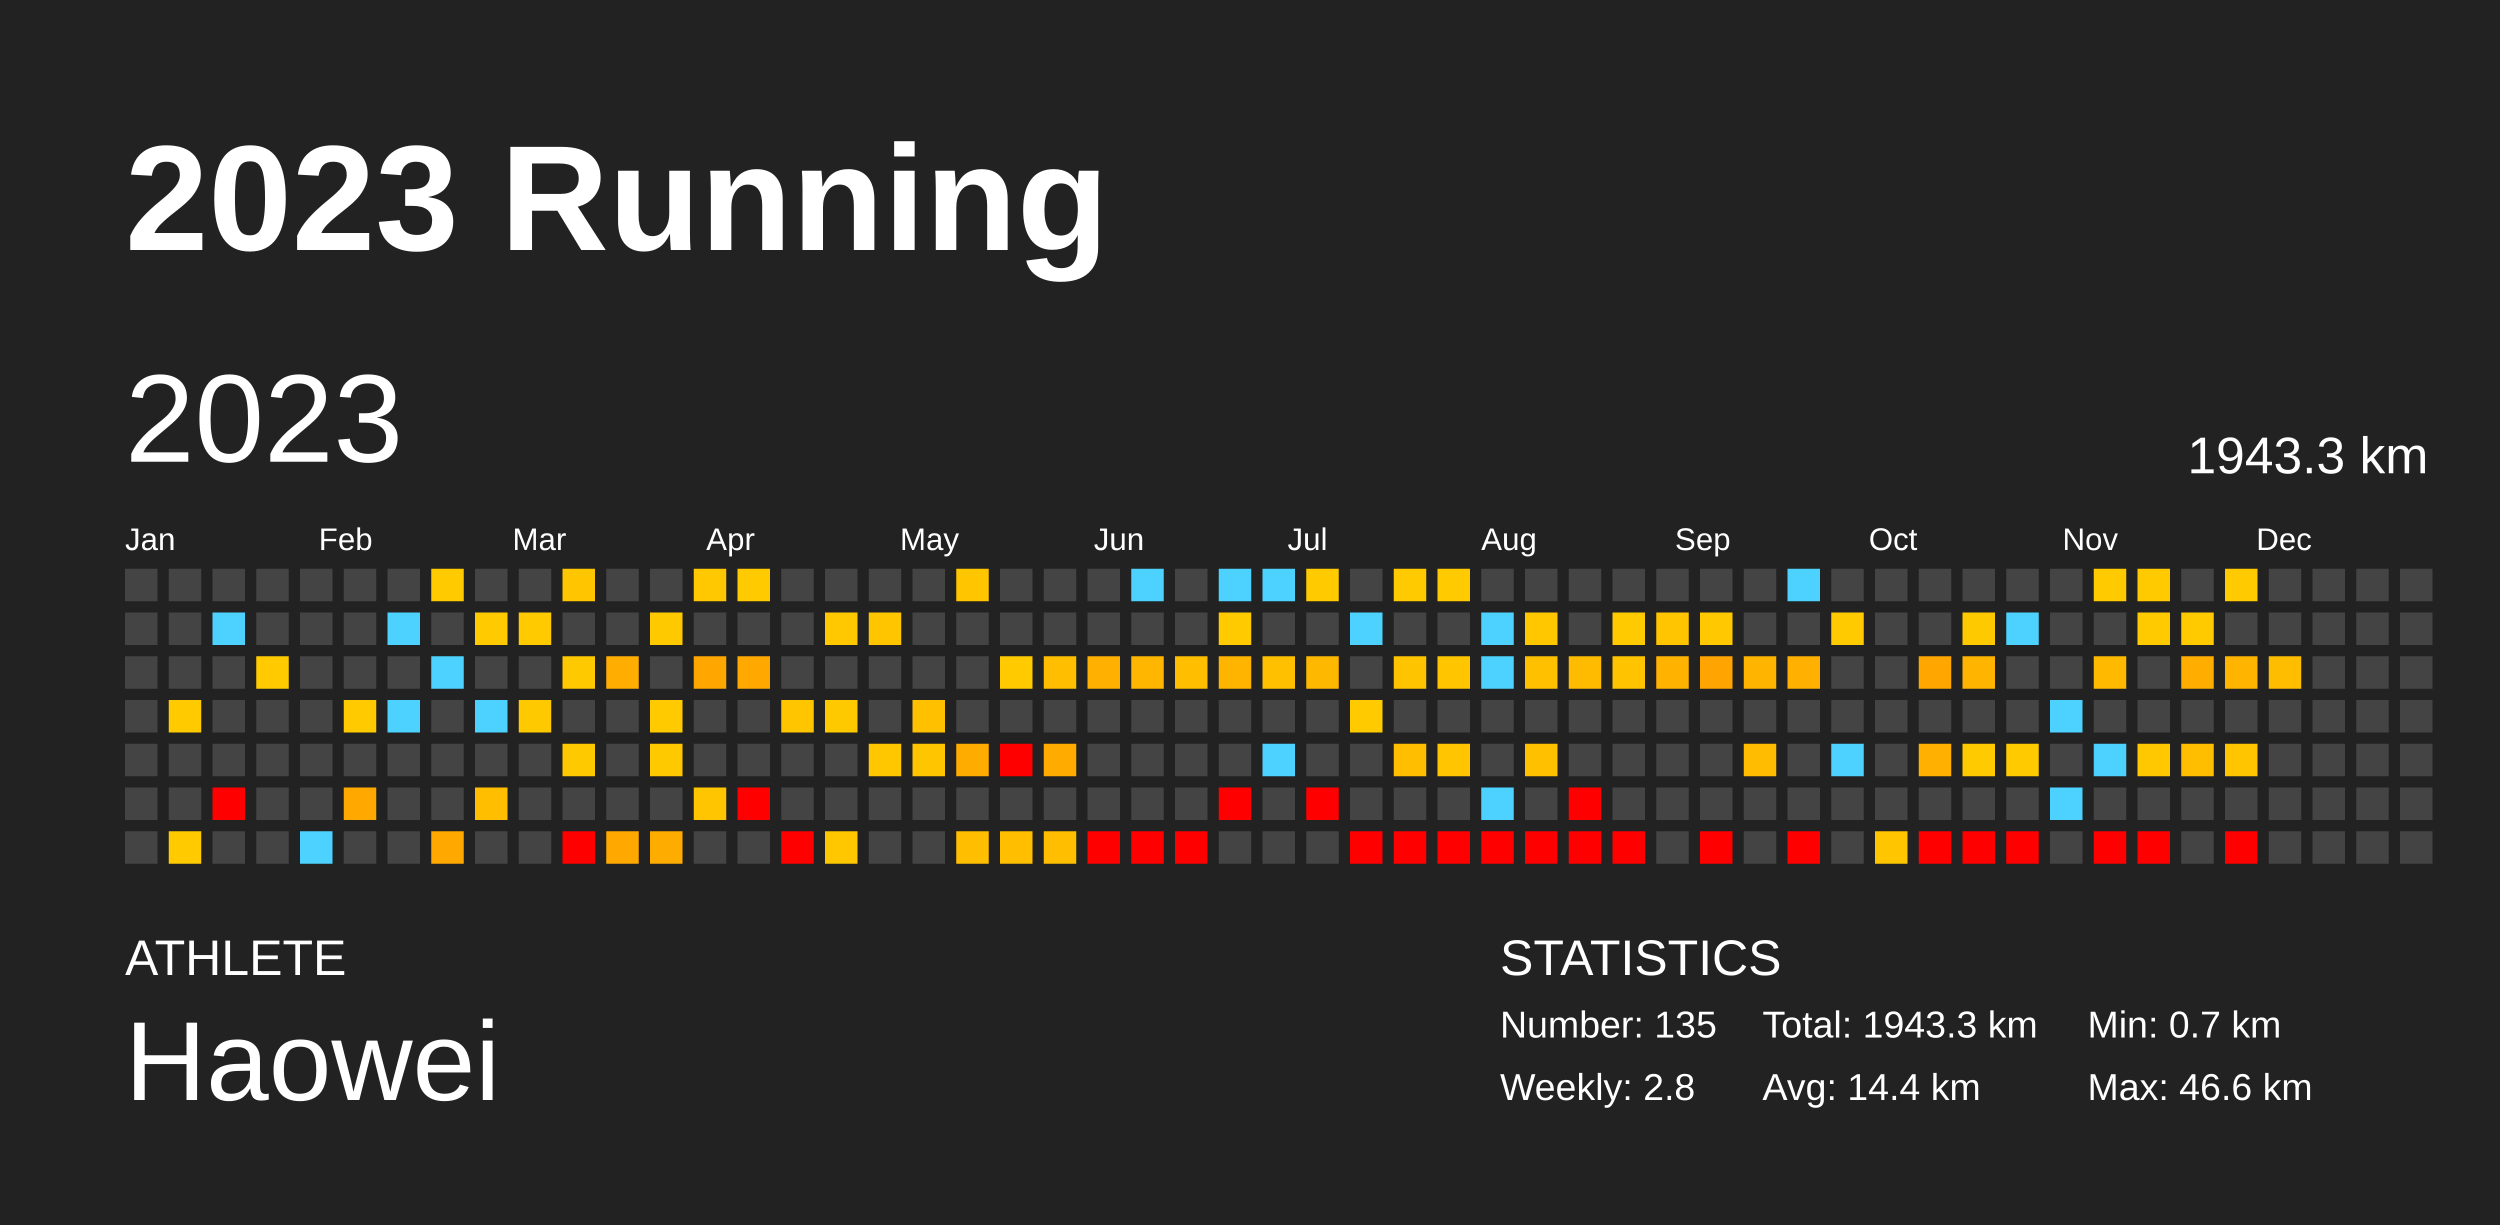
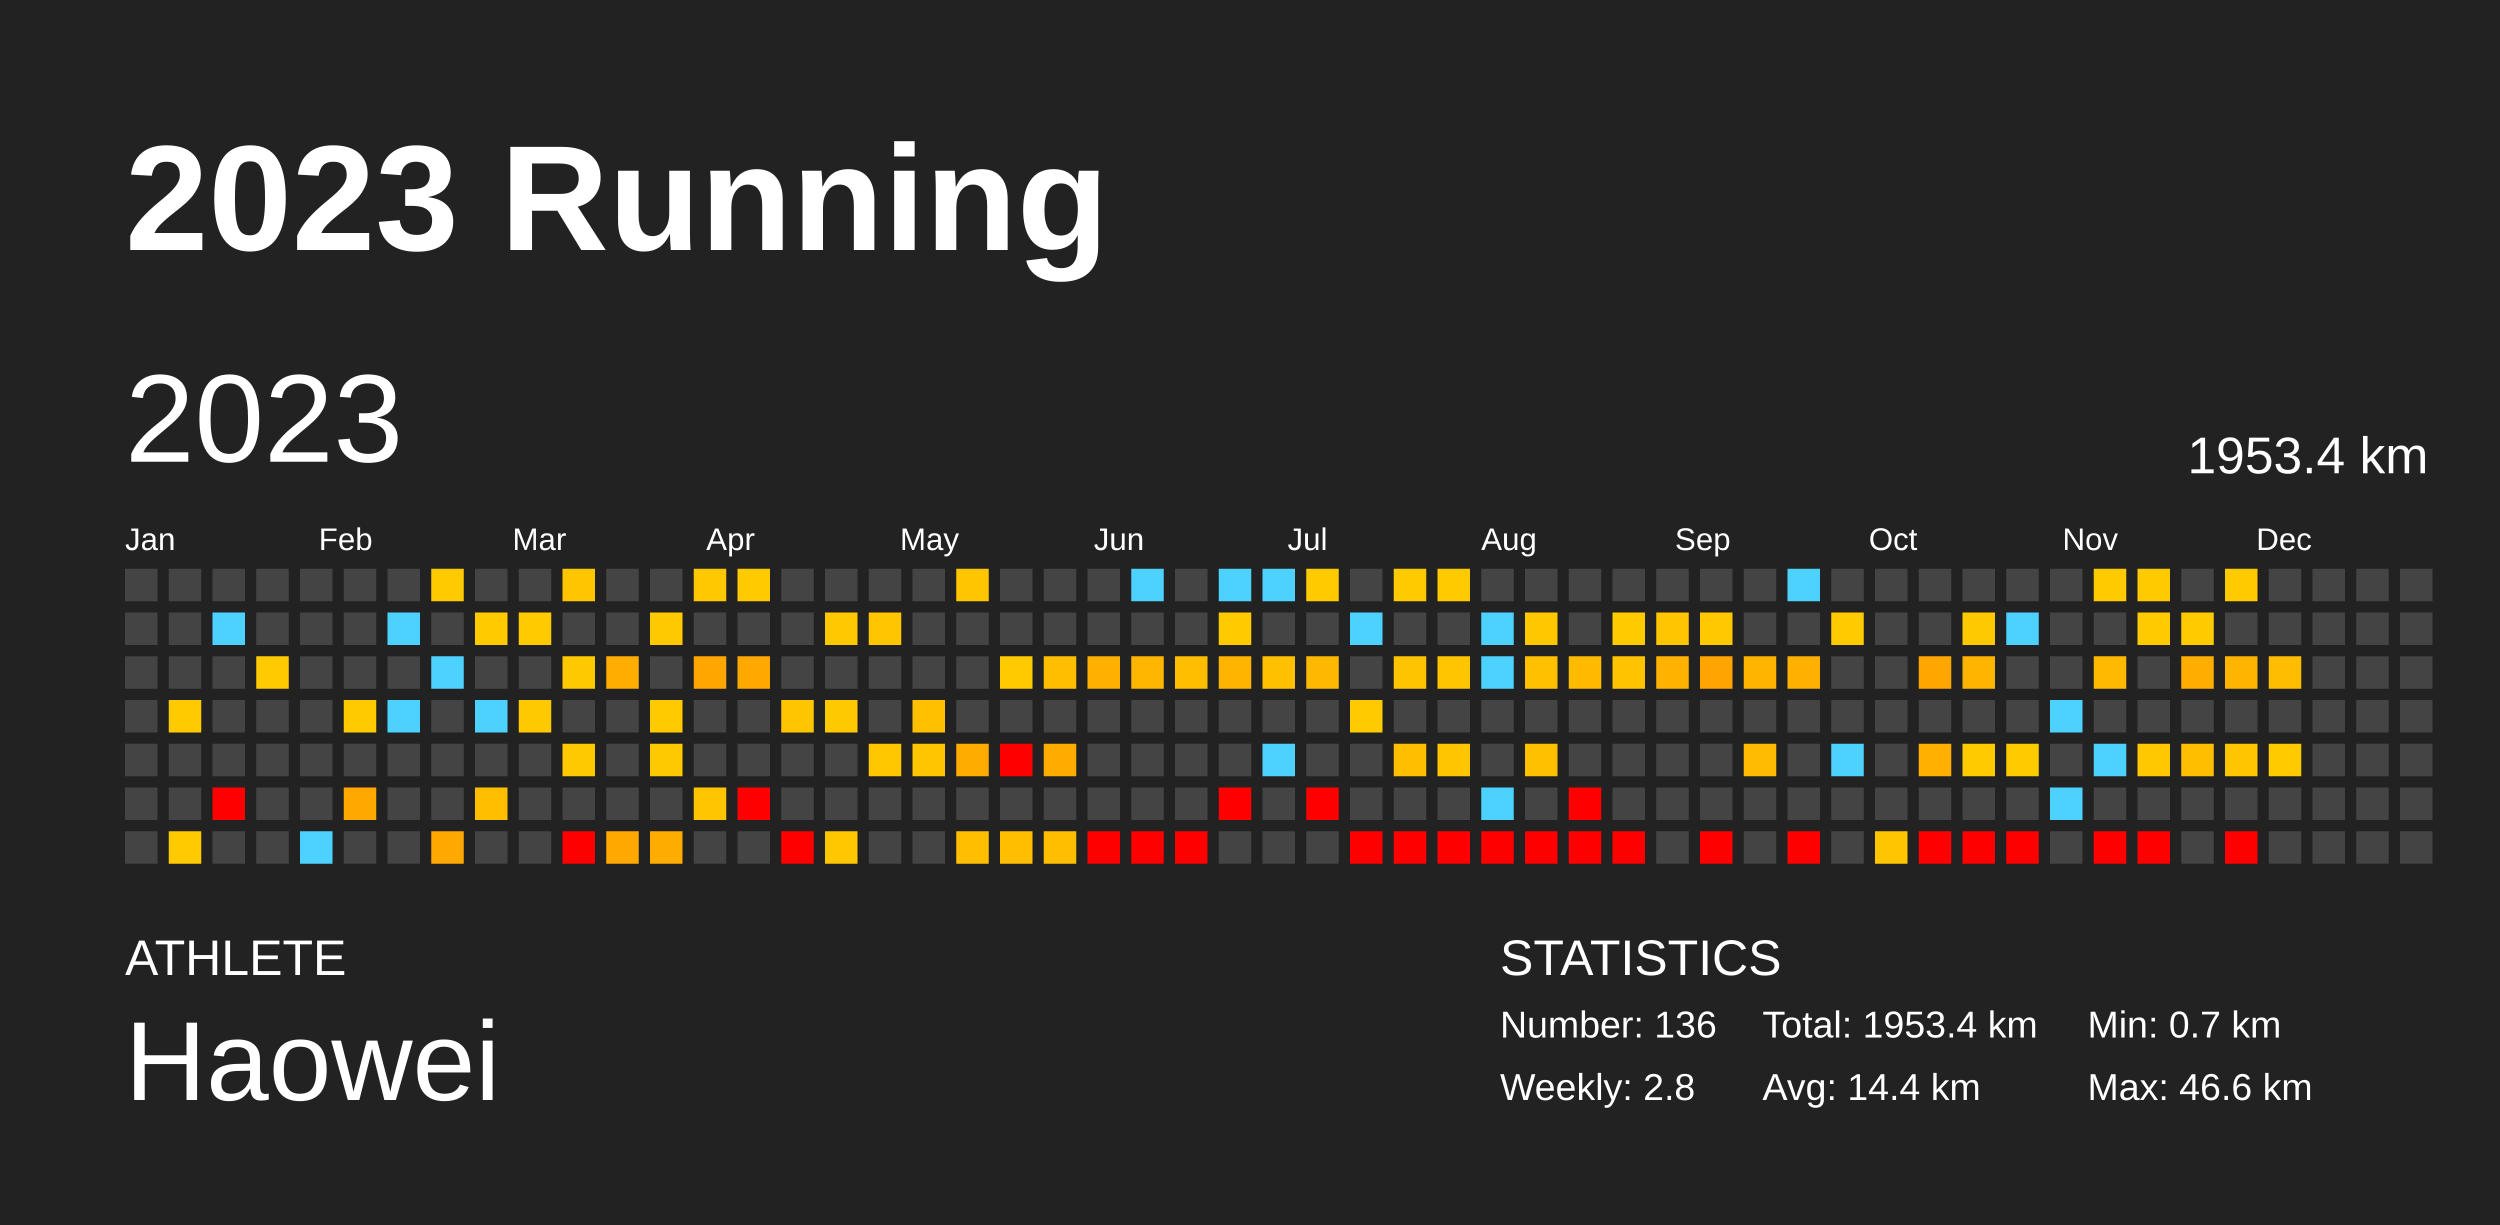
<svg xmlns="http://www.w3.org/2000/svg" baseProfile="full" height="98mm" version="1.1" viewBox="0,0,200,98" width="200mm">
  <defs />
  <rect fill="#222222" height="98" width="200" x="0" y="0" />
  <text fill="#FFFFFF" style="font-size:12px; font-family:Arial; font-weight:bold;" x="10" y="20">2023 Running</text>
  <text fill="#FFFFFF" style="font-size:4px; font-family:Arial" x="10" y="78">ATHLETE</text>
  <text fill="#FFFFFF" style="font-size:9px; font-family:Arial" x="10" y="88">Haowei</text>
  <text fill="#FFFFFF" style="font-size:4px; font-family:Arial" x="120" y="78">STATISTICS</text>
-   <text fill="#FFFFFF" style="font-size:3px; font-family:Arial" x="120" y="83">Number: 135</text>
+   <text fill="#FFFFFF" style="font-size:3px; font-family:Arial" x="120" y="83">Number: 136</text>
  <text fill="#FFFFFF" style="font-size:3px; font-family:Arial" x="120" y="88">Weekly: 2.8</text>
-   <text fill="#FFFFFF" style="font-size:3px; font-family:Arial" x="141" y="83">Total: 1943.3 km</text>
+   <text fill="#FFFFFF" style="font-size:3px; font-family:Arial" x="141" y="83">Total: 1953.4 km</text>
  <text fill="#FFFFFF" style="font-size:3px; font-family:Arial" x="141" y="88">Avg: 14.4 km</text>
  <text fill="#FFFFFF" style="font-size:3px; font-family:Arial" x="167" y="83">Min: 0.7 km</text>
  <text fill="#FFFFFF" style="font-size:3px; font-family:Arial" x="167" y="88">Max: 46.6 km</text>
  <text dominant-baseline="hanging" fill="#FFFFFF" style="font-size:10.0px; font-family:Arial;" x="10" y="30">2023</text>
-   <text dominant-baseline="hanging" fill="#FFFFFF" style="font-size:4.125px; font-family:Arial;" x="175" y="35">1943.3 km</text>
+   <text dominant-baseline="hanging" fill="#FFFFFF" style="font-size:4.125px; font-family:Arial;" x="175" y="35">1953.4 km</text>
  <text fill="#FFFFFF" style="font-size:2.5px; font-family:Arial" x="10.0" y="44">Jan</text>
  <text fill="#FFFFFF" style="font-size:2.5px; font-family:Arial" x="25.5" y="44">Feb</text>
  <text fill="#FFFFFF" style="font-size:2.5px; font-family:Arial" x="41.0" y="44">Mar</text>
  <text fill="#FFFFFF" style="font-size:2.5px; font-family:Arial" x="56.5" y="44">Apr</text>
  <text fill="#FFFFFF" style="font-size:2.5px; font-family:Arial" x="72.0" y="44">May</text>
  <text fill="#FFFFFF" style="font-size:2.5px; font-family:Arial" x="87.5" y="44">Jun</text>
  <text fill="#FFFFFF" style="font-size:2.5px; font-family:Arial" x="103.0" y="44">Jul</text>
  <text fill="#FFFFFF" style="font-size:2.5px; font-family:Arial" x="118.5" y="44">Aug</text>
  <text fill="#FFFFFF" style="font-size:2.5px; font-family:Arial" x="134.0" y="44">Sep</text>
  <text fill="#FFFFFF" style="font-size:2.5px; font-family:Arial" x="149.5" y="44">Oct</text>
  <text fill="#FFFFFF" style="font-size:2.5px; font-family:Arial" x="165.0" y="44">Nov</text>
  <text fill="#FFFFFF" style="font-size:2.5px; font-family:Arial" x="180.5" y="44">Dec</text>
  <rect fill="#444444" height="2.6" width="2.6" x="10.0" y="45.5" />
  <rect fill="#444444" height="2.6" width="2.6" x="10.0" y="49.0" />
  <rect fill="#444444" height="2.6" width="2.6" x="10.0" y="52.5" />
  <rect fill="#444444" height="2.6" width="2.6" x="10.0" y="56.0" />
  <rect fill="#444444" height="2.6" width="2.6" x="10.0" y="59.5" />
  <rect fill="#444444" height="2.6" width="2.6" x="10.0" y="63.0" />
  <rect fill="#444444" height="2.6" width="2.6" x="10.0" y="66.5" />
  <rect fill="#444444" height="2.6" width="2.6" x="13.5" y="45.5" />
  <rect fill="#444444" height="2.6" width="2.6" x="13.5" y="49.0" />
  <rect fill="#444444" height="2.6" width="2.6" x="13.5" y="52.5" />
  <rect fill="#ffca00" height="2.6" width="2.6" x="13.5" y="56.0" />
  <rect fill="#444444" height="2.6" width="2.6" x="13.5" y="59.5" />
  <rect fill="#444444" height="2.6" width="2.6" x="13.5" y="63.0" />
  <rect fill="#ffca00" height="2.6" width="2.6" x="13.5" y="66.5" />
  <rect fill="#444444" height="2.6" width="2.6" x="17.0" y="45.5" />
  <rect fill="#4dd2ff" height="2.6" width="2.6" x="17.0" y="49.0" />
  <rect fill="#444444" height="2.6" width="2.6" x="17.0" y="52.5" />
  <rect fill="#444444" height="2.6" width="2.6" x="17.0" y="56.0" />
  <rect fill="#444444" height="2.6" width="2.6" x="17.0" y="59.5" />
  <rect fill="red" height="2.6" width="2.6" x="17.0" y="63.0" />
  <rect fill="#444444" height="2.6" width="2.6" x="17.0" y="66.5" />
  <rect fill="#444444" height="2.6" width="2.6" x="20.5" y="45.5" />
  <rect fill="#444444" height="2.6" width="2.6" x="20.5" y="49.0" />
  <rect fill="#ffcb00" height="2.6" width="2.6" x="20.5" y="52.5" />
  <rect fill="#444444" height="2.6" width="2.6" x="20.5" y="56.0" />
  <rect fill="#444444" height="2.6" width="2.6" x="20.5" y="59.5" />
  <rect fill="#444444" height="2.6" width="2.6" x="20.5" y="63.0" />
  <rect fill="#444444" height="2.6" width="2.6" x="20.5" y="66.5" />
  <rect fill="#444444" height="2.6" width="2.6" x="24.0" y="45.5" />
  <rect fill="#444444" height="2.6" width="2.6" x="24.0" y="49.0" />
  <rect fill="#444444" height="2.6" width="2.6" x="24.0" y="52.5" />
  <rect fill="#444444" height="2.6" width="2.6" x="24.0" y="56.0" />
  <rect fill="#444444" height="2.6" width="2.6" x="24.0" y="59.5" />
  <rect fill="#444444" height="2.6" width="2.6" x="24.0" y="63.0" />
  <rect fill="#4dd2ff" height="2.6" width="2.6" x="24.0" y="66.5" />
  <rect fill="#444444" height="2.6" width="2.6" x="27.5" y="45.5" />
  <rect fill="#444444" height="2.6" width="2.6" x="27.5" y="49.0" />
  <rect fill="#444444" height="2.6" width="2.6" x="27.5" y="52.5" />
  <rect fill="#ffcb00" height="2.6" width="2.6" x="27.5" y="56.0" />
  <rect fill="#444444" height="2.6" width="2.6" x="27.5" y="59.5" />
  <rect fill="#ffa800" height="2.6" width="2.6" x="27.5" y="63.0" />
  <rect fill="#444444" height="2.6" width="2.6" x="27.5" y="66.5" />
  <rect fill="#444444" height="2.6" width="2.6" x="31.0" y="45.5" />
  <rect fill="#4dd2ff" height="2.6" width="2.6" x="31.0" y="49.0" />
  <rect fill="#444444" height="2.6" width="2.6" x="31.0" y="52.5" />
  <rect fill="#4dd2ff" height="2.6" width="2.6" x="31.0" y="56.0" />
  <rect fill="#444444" height="2.6" width="2.6" x="31.0" y="59.5" />
  <rect fill="#444444" height="2.6" width="2.6" x="31.0" y="63.0" />
  <rect fill="#444444" height="2.6" width="2.6" x="31.0" y="66.5" />
  <rect fill="#ffcb00" height="2.6" width="2.6" x="34.5" y="45.5" />
  <rect fill="#444444" height="2.6" width="2.6" x="34.5" y="49.0" />
  <rect fill="#4dd2ff" height="2.6" width="2.6" x="34.5" y="52.5" />
  <rect fill="#444444" height="2.6" width="2.6" x="34.5" y="56.0" />
  <rect fill="#444444" height="2.6" width="2.6" x="34.5" y="59.5" />
  <rect fill="#444444" height="2.6" width="2.6" x="34.5" y="63.0" />
  <rect fill="#ffa800" height="2.6" width="2.6" x="34.5" y="66.5" />
  <rect fill="#444444" height="2.6" width="2.6" x="38.0" y="45.5" />
  <rect fill="#ffcb00" height="2.6" width="2.6" x="38.0" y="49.0" />
  <rect fill="#444444" height="2.6" width="2.6" x="38.0" y="52.5" />
  <rect fill="#4dd2ff" height="2.6" width="2.6" x="38.0" y="56.0" />
  <rect fill="#444444" height="2.6" width="2.6" x="38.0" y="59.5" />
  <rect fill="#ffbf00" height="2.6" width="2.6" x="38.0" y="63.0" />
  <rect fill="#444444" height="2.6" width="2.6" x="38.0" y="66.5" />
  <rect fill="#444444" height="2.6" width="2.6" x="41.5" y="45.5" />
  <rect fill="#ffcb00" height="2.6" width="2.6" x="41.5" y="49.0" />
  <rect fill="#444444" height="2.6" width="2.6" x="41.5" y="52.5" />
  <rect fill="#ffc900" height="2.6" width="2.6" x="41.5" y="56.0" />
  <rect fill="#444444" height="2.6" width="2.6" x="41.5" y="59.5" />
  <rect fill="#444444" height="2.6" width="2.6" x="41.5" y="63.0" />
  <rect fill="#444444" height="2.6" width="2.6" x="41.5" y="66.5" />
  <rect fill="#ffc600" height="2.6" width="2.6" x="45.0" y="45.5" />
  <rect fill="#444444" height="2.6" width="2.6" x="45.0" y="49.0" />
  <rect fill="#ffc900" height="2.6" width="2.6" x="45.0" y="52.5" />
  <rect fill="#444444" height="2.6" width="2.6" x="45.0" y="56.0" />
  <rect fill="#ffc900" height="2.6" width="2.6" x="45.0" y="59.5" />
  <rect fill="#444444" height="2.6" width="2.6" x="45.0" y="63.0" />
  <rect fill="red" height="2.6" width="2.6" x="45.0" y="66.5" />
  <rect fill="#444444" height="2.6" width="2.6" x="48.5" y="45.5" />
  <rect fill="#444444" height="2.6" width="2.6" x="48.5" y="49.0" />
  <rect fill="#ffad00" height="2.6" width="2.6" x="48.5" y="52.5" />
  <rect fill="#444444" height="2.6" width="2.6" x="48.5" y="56.0" />
  <rect fill="#444444" height="2.6" width="2.6" x="48.5" y="59.5" />
  <rect fill="#444444" height="2.6" width="2.6" x="48.5" y="63.0" />
  <rect fill="#ffa900" height="2.6" width="2.6" x="48.5" y="66.5" />
  <rect fill="#444444" height="2.6" width="2.6" x="52.0" y="45.5" />
  <rect fill="#ffc900" height="2.6" width="2.6" x="52.0" y="49.0" />
  <rect fill="#444444" height="2.6" width="2.6" x="52.0" y="52.5" />
  <rect fill="#ffca00" height="2.6" width="2.6" x="52.0" y="56.0" />
  <rect fill="#ffc900" height="2.6" width="2.6" x="52.0" y="59.5" />
  <rect fill="#444444" height="2.6" width="2.6" x="52.0" y="63.0" />
  <rect fill="#ffac00" height="2.6" width="2.6" x="52.0" y="66.5" />
  <rect fill="#ffc800" height="2.6" width="2.6" x="55.5" y="45.5" />
  <rect fill="#444444" height="2.6" width="2.6" x="55.5" y="49.0" />
  <rect fill="#ffa600" height="2.6" width="2.6" x="55.5" y="52.5" />
  <rect fill="#444444" height="2.6" width="2.6" x="55.5" y="56.0" />
  <rect fill="#444444" height="2.6" width="2.6" x="55.5" y="59.5" />
  <rect fill="#ffc500" height="2.6" width="2.6" x="55.5" y="63.0" />
  <rect fill="#444444" height="2.6" width="2.6" x="55.5" y="66.5" />
  <rect fill="#ffca00" height="2.6" width="2.6" x="59.0" y="45.5" />
  <rect fill="#444444" height="2.6" width="2.6" x="59.0" y="49.0" />
  <rect fill="#ffa900" height="2.6" width="2.6" x="59.0" y="52.5" />
  <rect fill="#444444" height="2.6" width="2.6" x="59.0" y="56.0" />
  <rect fill="#444444" height="2.6" width="2.6" x="59.0" y="59.5" />
  <rect fill="red" height="2.6" width="2.6" x="59.0" y="63.0" />
  <rect fill="#444444" height="2.6" width="2.6" x="59.0" y="66.5" />
  <rect fill="#444444" height="2.6" width="2.6" x="62.5" y="45.5" />
  <rect fill="#444444" height="2.6" width="2.6" x="62.5" y="49.0" />
  <rect fill="#444444" height="2.6" width="2.6" x="62.5" y="52.5" />
  <rect fill="#ffc600" height="2.6" width="2.6" x="62.5" y="56.0" />
  <rect fill="#444444" height="2.6" width="2.6" x="62.5" y="59.5" />
  <rect fill="#444444" height="2.6" width="2.6" x="62.5" y="63.0" />
  <rect fill="red" height="2.6" width="2.6" x="62.5" y="66.5" />
  <rect fill="#444444" height="2.6" width="2.6" x="66.0" y="45.5" />
  <rect fill="#ffc800" height="2.6" width="2.6" x="66.0" y="49.0" />
  <rect fill="#444444" height="2.6" width="2.6" x="66.0" y="52.5" />
  <rect fill="#ffc900" height="2.6" width="2.6" x="66.0" y="56.0" />
  <rect fill="#444444" height="2.6" width="2.6" x="66.0" y="59.5" />
  <rect fill="#444444" height="2.6" width="2.6" x="66.0" y="63.0" />
  <rect fill="#ffc700" height="2.6" width="2.6" x="66.0" y="66.5" />
  <rect fill="#444444" height="2.6" width="2.6" x="69.5" y="45.5" />
  <rect fill="#ffc600" height="2.6" width="2.6" x="69.5" y="49.0" />
  <rect fill="#444444" height="2.6" width="2.6" x="69.5" y="52.5" />
  <rect fill="#444444" height="2.6" width="2.6" x="69.5" y="56.0" />
  <rect fill="#ffc700" height="2.6" width="2.6" x="69.5" y="59.5" />
  <rect fill="#444444" height="2.6" width="2.6" x="69.5" y="63.0" />
  <rect fill="#444444" height="2.6" width="2.6" x="69.5" y="66.5" />
  <rect fill="#444444" height="2.6" width="2.6" x="73.0" y="45.5" />
  <rect fill="#444444" height="2.6" width="2.6" x="73.0" y="49.0" />
  <rect fill="#444444" height="2.6" width="2.6" x="73.0" y="52.5" />
  <rect fill="#ffc000" height="2.6" width="2.6" x="73.0" y="56.0" />
  <rect fill="#ffc600" height="2.6" width="2.6" x="73.0" y="59.5" />
  <rect fill="#444444" height="2.6" width="2.6" x="73.0" y="63.0" />
  <rect fill="#444444" height="2.6" width="2.6" x="73.0" y="66.5" />
  <rect fill="#ffc600" height="2.6" width="2.6" x="76.5" y="45.5" />
  <rect fill="#444444" height="2.6" width="2.6" x="76.5" y="49.0" />
  <rect fill="#444444" height="2.6" width="2.6" x="76.5" y="52.5" />
  <rect fill="#444444" height="2.6" width="2.6" x="76.5" y="56.0" />
  <rect fill="#ffac00" height="2.6" width="2.6" x="76.5" y="59.5" />
  <rect fill="#444444" height="2.6" width="2.6" x="76.5" y="63.0" />
  <rect fill="#ffbf00" height="2.6" width="2.6" x="76.5" y="66.5" />
  <rect fill="#444444" height="2.6" width="2.6" x="80.0" y="45.5" />
  <rect fill="#444444" height="2.6" width="2.6" x="80.0" y="49.0" />
  <rect fill="#ffca00" height="2.6" width="2.6" x="80.0" y="52.5" />
  <rect fill="#444444" height="2.6" width="2.6" x="80.0" y="56.0" />
  <rect fill="red" height="2.6" width="2.6" x="80.0" y="59.5" />
  <rect fill="#444444" height="2.6" width="2.6" x="80.0" y="63.0" />
  <rect fill="#ffbf00" height="2.6" width="2.6" x="80.0" y="66.5" />
  <rect fill="#444444" height="2.6" width="2.6" x="83.5" y="45.5" />
  <rect fill="#444444" height="2.6" width="2.6" x="83.5" y="49.0" />
  <rect fill="#ffbf00" height="2.6" width="2.6" x="83.5" y="52.5" />
  <rect fill="#444444" height="2.6" width="2.6" x="83.5" y="56.0" />
  <rect fill="#ffab00" height="2.6" width="2.6" x="83.5" y="59.5" />
  <rect fill="#444444" height="2.6" width="2.6" x="83.5" y="63.0" />
  <rect fill="#ffbf00" height="2.6" width="2.6" x="83.5" y="66.5" />
  <rect fill="#444444" height="2.6" width="2.6" x="87.0" y="45.5" />
  <rect fill="#444444" height="2.6" width="2.6" x="87.0" y="49.0" />
  <rect fill="#ffb000" height="2.6" width="2.6" x="87.0" y="52.5" />
  <rect fill="#444444" height="2.6" width="2.6" x="87.0" y="56.0" />
  <rect fill="#444444" height="2.6" width="2.6" x="87.0" y="59.5" />
  <rect fill="#444444" height="2.6" width="2.6" x="87.0" y="63.0" />
  <rect fill="red" height="2.6" width="2.6" x="87.0" y="66.5" />
  <rect fill="#4dd2ff" height="2.6" width="2.6" x="90.5" y="45.5" />
  <rect fill="#444444" height="2.6" width="2.6" x="90.5" y="49.0" />
  <rect fill="#ffb600" height="2.6" width="2.6" x="90.5" y="52.5" />
  <rect fill="#444444" height="2.6" width="2.6" x="90.5" y="56.0" />
  <rect fill="#444444" height="2.6" width="2.6" x="90.5" y="59.5" />
  <rect fill="#444444" height="2.6" width="2.6" x="90.5" y="63.0" />
  <rect fill="red" height="2.6" width="2.6" x="90.5" y="66.5" />
  <rect fill="#444444" height="2.6" width="2.6" x="94.0" y="45.5" />
  <rect fill="#444444" height="2.6" width="2.6" x="94.0" y="49.0" />
  <rect fill="#ffbe00" height="2.6" width="2.6" x="94.0" y="52.5" />
  <rect fill="#444444" height="2.6" width="2.6" x="94.0" y="56.0" />
  <rect fill="#444444" height="2.6" width="2.6" x="94.0" y="59.5" />
  <rect fill="#444444" height="2.6" width="2.6" x="94.0" y="63.0" />
  <rect fill="red" height="2.6" width="2.6" x="94.0" y="66.5" />
  <rect fill="#4dd2ff" height="2.6" width="2.6" x="97.5" y="45.5" />
  <rect fill="#ffcb00" height="2.6" width="2.6" x="97.5" y="49.0" />
  <rect fill="#ffb500" height="2.6" width="2.6" x="97.5" y="52.5" />
  <rect fill="#444444" height="2.6" width="2.6" x="97.5" y="56.0" />
  <rect fill="#444444" height="2.6" width="2.6" x="97.5" y="59.5" />
  <rect fill="red" height="2.6" width="2.6" x="97.5" y="63.0" />
  <rect fill="#444444" height="2.6" width="2.6" x="97.5" y="66.5" />
  <rect fill="#4dd2ff" height="2.6" width="2.6" x="101.0" y="45.5" />
  <rect fill="#444444" height="2.6" width="2.6" x="101.0" y="49.0" />
  <rect fill="#ffc000" height="2.6" width="2.6" x="101.0" y="52.5" />
  <rect fill="#444444" height="2.6" width="2.6" x="101.0" y="56.0" />
  <rect fill="#4dd2ff" height="2.6" width="2.6" x="101.0" y="59.5" />
  <rect fill="#444444" height="2.6" width="2.6" x="101.0" y="63.0" />
  <rect fill="#444444" height="2.6" width="2.6" x="101.0" y="66.5" />
  <rect fill="#ffca00" height="2.6" width="2.6" x="104.5" y="45.5" />
  <rect fill="#444444" height="2.6" width="2.6" x="104.5" y="49.0" />
  <rect fill="#ffb800" height="2.6" width="2.6" x="104.5" y="52.5" />
  <rect fill="#444444" height="2.6" width="2.6" x="104.5" y="56.0" />
  <rect fill="#444444" height="2.6" width="2.6" x="104.5" y="59.5" />
  <rect fill="red" height="2.6" width="2.6" x="104.5" y="63.0" />
  <rect fill="#444444" height="2.6" width="2.6" x="104.5" y="66.5" />
  <rect fill="#444444" height="2.6" width="2.6" x="108.0" y="45.5" />
  <rect fill="#4dd2ff" height="2.6" width="2.6" x="108.0" y="49.0" />
  <rect fill="#444444" height="2.6" width="2.6" x="108.0" y="52.5" />
  <rect fill="#ffcb00" height="2.6" width="2.6" x="108.0" y="56.0" />
  <rect fill="#444444" height="2.6" width="2.6" x="108.0" y="59.5" />
  <rect fill="#444444" height="2.6" width="2.6" x="108.0" y="63.0" />
  <rect fill="red" height="2.6" width="2.6" x="108.0" y="66.5" />
  <rect fill="#ffcb00" height="2.6" width="2.6" x="111.5" y="45.5" />
  <rect fill="#444444" height="2.6" width="2.6" x="111.5" y="49.0" />
  <rect fill="#ffc400" height="2.6" width="2.6" x="111.5" y="52.5" />
  <rect fill="#444444" height="2.6" width="2.6" x="111.5" y="56.0" />
  <rect fill="#ffbf00" height="2.6" width="2.6" x="111.5" y="59.5" />
  <rect fill="#444444" height="2.6" width="2.6" x="111.5" y="63.0" />
  <rect fill="red" height="2.6" width="2.6" x="111.5" y="66.5" />
  <rect fill="#ffca00" height="2.6" width="2.6" x="115.0" y="45.5" />
  <rect fill="#444444" height="2.6" width="2.6" x="115.0" y="49.0" />
  <rect fill="#ffc600" height="2.6" width="2.6" x="115.0" y="52.5" />
  <rect fill="#444444" height="2.6" width="2.6" x="115.0" y="56.0" />
  <rect fill="#ffc500" height="2.6" width="2.6" x="115.0" y="59.5" />
  <rect fill="#444444" height="2.6" width="2.6" x="115.0" y="63.0" />
  <rect fill="red" height="2.6" width="2.6" x="115.0" y="66.5" />
  <rect fill="#444444" height="2.6" width="2.6" x="118.5" y="45.5" />
  <rect fill="#4dd2ff" height="2.6" width="2.6" x="118.5" y="49.0" />
  <rect fill="#4dd2ff" height="2.6" width="2.6" x="118.5" y="52.5" />
  <rect fill="#444444" height="2.6" width="2.6" x="118.5" y="56.0" />
  <rect fill="#444444" height="2.6" width="2.6" x="118.5" y="59.5" />
  <rect fill="#4dd2ff" height="2.6" width="2.6" x="118.5" y="63.0" />
  <rect fill="red" height="2.6" width="2.6" x="118.5" y="66.5" />
  <rect fill="#444444" height="2.6" width="2.6" x="122.0" y="45.5" />
  <rect fill="#ffc700" height="2.6" width="2.6" x="122.0" y="49.0" />
  <rect fill="#ffc000" height="2.6" width="2.6" x="122.0" y="52.5" />
  <rect fill="#444444" height="2.6" width="2.6" x="122.0" y="56.0" />
  <rect fill="#ffc000" height="2.6" width="2.6" x="122.0" y="59.5" />
  <rect fill="#444444" height="2.6" width="2.6" x="122.0" y="63.0" />
  <rect fill="red" height="2.6" width="2.6" x="122.0" y="66.5" />
  <rect fill="#444444" height="2.6" width="2.6" x="125.5" y="45.5" />
  <rect fill="#444444" height="2.6" width="2.6" x="125.5" y="49.0" />
  <rect fill="#ffbb00" height="2.6" width="2.6" x="125.5" y="52.5" />
  <rect fill="#444444" height="2.6" width="2.6" x="125.5" y="56.0" />
  <rect fill="#444444" height="2.6" width="2.6" x="125.5" y="59.5" />
  <rect fill="red" height="2.6" width="2.6" x="125.5" y="63.0" />
  <rect fill="red" height="2.6" width="2.6" x="125.5" y="66.5" />
  <rect fill="#444444" height="2.6" width="2.6" x="129.0" y="45.5" />
  <rect fill="#ffcb00" height="2.6" width="2.6" x="129.0" y="49.0" />
  <rect fill="#ffc300" height="2.6" width="2.6" x="129.0" y="52.5" />
  <rect fill="#444444" height="2.6" width="2.6" x="129.0" y="56.0" />
  <rect fill="#444444" height="2.6" width="2.6" x="129.0" y="59.5" />
  <rect fill="#444444" height="2.6" width="2.6" x="129.0" y="63.0" />
  <rect fill="red" height="2.6" width="2.6" x="129.0" y="66.5" />
  <rect fill="#444444" height="2.6" width="2.6" x="132.5" y="45.5" />
  <rect fill="#ffc500" height="2.6" width="2.6" x="132.5" y="49.0" />
  <rect fill="#ffb300" height="2.6" width="2.6" x="132.5" y="52.5" />
  <rect fill="#444444" height="2.6" width="2.6" x="132.5" y="56.0" />
  <rect fill="#444444" height="2.6" width="2.6" x="132.5" y="59.5" />
  <rect fill="#444444" height="2.6" width="2.6" x="132.5" y="63.0" />
  <rect fill="#444444" height="2.6" width="2.6" x="132.5" y="66.5" />
  <rect fill="#444444" height="2.6" width="2.6" x="136.0" y="45.5" />
  <rect fill="#ffc800" height="2.6" width="2.6" x="136.0" y="49.0" />
  <rect fill="#ffa400" height="2.6" width="2.6" x="136.0" y="52.5" />
  <rect fill="#444444" height="2.6" width="2.6" x="136.0" y="56.0" />
  <rect fill="#444444" height="2.6" width="2.6" x="136.0" y="59.5" />
  <rect fill="#444444" height="2.6" width="2.6" x="136.0" y="63.0" />
  <rect fill="red" height="2.6" width="2.6" x="136.0" y="66.5" />
  <rect fill="#444444" height="2.6" width="2.6" x="139.5" y="45.5" />
  <rect fill="#444444" height="2.6" width="2.6" x="139.5" y="49.0" />
  <rect fill="#ffb500" height="2.6" width="2.6" x="139.5" y="52.5" />
  <rect fill="#444444" height="2.6" width="2.6" x="139.5" y="56.0" />
  <rect fill="#ffbc00" height="2.6" width="2.6" x="139.5" y="59.5" />
  <rect fill="#444444" height="2.6" width="2.6" x="139.5" y="63.0" />
  <rect fill="#444444" height="2.6" width="2.6" x="139.5" y="66.5" />
  <rect fill="#4dd2ff" height="2.6" width="2.6" x="143.0" y="45.5" />
  <rect fill="#444444" height="2.6" width="2.6" x="143.0" y="49.0" />
  <rect fill="#ffb000" height="2.6" width="2.6" x="143.0" y="52.5" />
  <rect fill="#444444" height="2.6" width="2.6" x="143.0" y="56.0" />
  <rect fill="#444444" height="2.6" width="2.6" x="143.0" y="59.5" />
  <rect fill="#444444" height="2.6" width="2.6" x="143.0" y="63.0" />
  <rect fill="red" height="2.6" width="2.6" x="143.0" y="66.5" />
  <rect fill="#444444" height="2.6" width="2.6" x="146.5" y="45.5" />
  <rect fill="#ffca00" height="2.6" width="2.6" x="146.5" y="49.0" />
  <rect fill="#444444" height="2.6" width="2.6" x="146.5" y="52.5" />
  <rect fill="#444444" height="2.6" width="2.6" x="146.5" y="56.0" />
  <rect fill="#4dd2ff" height="2.6" width="2.6" x="146.5" y="59.5" />
  <rect fill="#444444" height="2.6" width="2.6" x="146.5" y="63.0" />
  <rect fill="#444444" height="2.6" width="2.6" x="146.5" y="66.5" />
  <rect fill="#444444" height="2.6" width="2.6" x="150.0" y="45.5" />
  <rect fill="#444444" height="2.6" width="2.6" x="150.0" y="49.0" />
  <rect fill="#444444" height="2.6" width="2.6" x="150.0" y="52.5" />
  <rect fill="#444444" height="2.6" width="2.6" x="150.0" y="56.0" />
  <rect fill="#444444" height="2.6" width="2.6" x="150.0" y="59.5" />
  <rect fill="#444444" height="2.6" width="2.6" x="150.0" y="63.0" />
  <rect fill="#ffc600" height="2.6" width="2.6" x="150.0" y="66.5" />
  <rect fill="#444444" height="2.6" width="2.6" x="153.5" y="45.5" />
  <rect fill="#444444" height="2.6" width="2.6" x="153.5" y="49.0" />
  <rect fill="#ffa600" height="2.6" width="2.6" x="153.5" y="52.5" />
  <rect fill="#444444" height="2.6" width="2.6" x="153.5" y="56.0" />
  <rect fill="#ffb000" height="2.6" width="2.6" x="153.5" y="59.5" />
  <rect fill="#444444" height="2.6" width="2.6" x="153.5" y="63.0" />
  <rect fill="red" height="2.6" width="2.6" x="153.5" y="66.5" />
  <rect fill="#444444" height="2.6" width="2.6" x="157.0" y="45.5" />
  <rect fill="#ffc900" height="2.6" width="2.6" x="157.0" y="49.0" />
  <rect fill="#ffb500" height="2.6" width="2.6" x="157.0" y="52.5" />
  <rect fill="#444444" height="2.6" width="2.6" x="157.0" y="56.0" />
  <rect fill="#ffca00" height="2.6" width="2.6" x="157.0" y="59.5" />
  <rect fill="#444444" height="2.6" width="2.6" x="157.0" y="63.0" />
  <rect fill="red" height="2.6" width="2.6" x="157.0" y="66.5" />
  <rect fill="#444444" height="2.6" width="2.6" x="160.5" y="45.5" />
  <rect fill="#4dd2ff" height="2.6" width="2.6" x="160.5" y="49.0" />
  <rect fill="#444444" height="2.6" width="2.6" x="160.5" y="52.5" />
  <rect fill="#444444" height="2.6" width="2.6" x="160.5" y="56.0" />
  <rect fill="#ffca00" height="2.6" width="2.6" x="160.5" y="59.5" />
  <rect fill="#444444" height="2.6" width="2.6" x="160.5" y="63.0" />
  <rect fill="red" height="2.6" width="2.6" x="160.5" y="66.5" />
  <rect fill="#444444" height="2.6" width="2.6" x="164.0" y="45.5" />
  <rect fill="#444444" height="2.6" width="2.6" x="164.0" y="49.0" />
  <rect fill="#444444" height="2.6" width="2.6" x="164.0" y="52.5" />
  <rect fill="#4dd2ff" height="2.6" width="2.6" x="164.0" y="56.0" />
  <rect fill="#444444" height="2.6" width="2.6" x="164.0" y="59.5" />
  <rect fill="#4dd2ff" height="2.6" width="2.6" x="164.0" y="63.0" />
  <rect fill="#444444" height="2.6" width="2.6" x="164.0" y="66.5" />
  <rect fill="#ffca00" height="2.6" width="2.6" x="167.5" y="45.5" />
  <rect fill="#444444" height="2.6" width="2.6" x="167.5" y="49.0" />
  <rect fill="#ffba00" height="2.6" width="2.6" x="167.5" y="52.5" />
  <rect fill="#444444" height="2.6" width="2.6" x="167.5" y="56.0" />
  <rect fill="#4dd2ff" height="2.6" width="2.6" x="167.5" y="59.5" />
  <rect fill="#444444" height="2.6" width="2.6" x="167.5" y="63.0" />
  <rect fill="red" height="2.6" width="2.6" x="167.5" y="66.5" />
  <rect fill="#ffca00" height="2.6" width="2.6" x="171.0" y="45.5" />
  <rect fill="#ffcb00" height="2.6" width="2.6" x="171.0" y="49.0" />
  <rect fill="#444444" height="2.6" width="2.6" x="171.0" y="52.5" />
  <rect fill="#444444" height="2.6" width="2.6" x="171.0" y="56.0" />
  <rect fill="#ffc800" height="2.6" width="2.6" x="171.0" y="59.5" />
  <rect fill="#444444" height="2.6" width="2.6" x="171.0" y="63.0" />
  <rect fill="red" height="2.6" width="2.6" x="171.0" y="66.5" />
  <rect fill="#444444" height="2.6" width="2.6" x="174.5" y="45.5" />
  <rect fill="#ffca00" height="2.6" width="2.6" x="174.5" y="49.0" />
  <rect fill="#ffae00" height="2.6" width="2.6" x="174.5" y="52.5" />
  <rect fill="#444444" height="2.6" width="2.6" x="174.5" y="56.0" />
  <rect fill="#ffbf00" height="2.6" width="2.6" x="174.5" y="59.5" />
  <rect fill="#444444" height="2.6" width="2.6" x="174.5" y="63.0" />
  <rect fill="#444444" height="2.6" width="2.6" x="174.5" y="66.5" />
  <rect fill="#ffca00" height="2.6" width="2.6" x="178.0" y="45.5" />
  <rect fill="#444444" height="2.6" width="2.6" x="178.0" y="49.0" />
  <rect fill="#ffb400" height="2.6" width="2.6" x="178.0" y="52.5" />
  <rect fill="#444444" height="2.6" width="2.6" x="178.0" y="56.0" />
  <rect fill="#ffc600" height="2.6" width="2.6" x="178.0" y="59.5" />
  <rect fill="#444444" height="2.6" width="2.6" x="178.0" y="63.0" />
  <rect fill="red" height="2.6" width="2.6" x="178.0" y="66.5" />
  <rect fill="#444444" height="2.6" width="2.6" x="181.5" y="45.5" />
  <rect fill="#444444" height="2.6" width="2.6" x="181.5" y="49.0" />
  <rect fill="#ffbd00" height="2.6" width="2.6" x="181.5" y="52.5" />
  <rect fill="#444444" height="2.6" width="2.6" x="181.5" y="56.0" />
-   <rect fill="#444444" height="2.6" width="2.6" x="181.5" y="59.5" />
+   <rect fill="#ffcb00" height="2.6" width="2.6" x="181.5" y="59.5" />
  <rect fill="#444444" height="2.6" width="2.6" x="181.5" y="63.0" />
  <rect fill="#444444" height="2.6" width="2.6" x="181.5" y="66.5" />
  <rect fill="#444444" height="2.6" width="2.6" x="185.0" y="45.5" />
  <rect fill="#444444" height="2.6" width="2.6" x="185.0" y="49.0" />
  <rect fill="#444444" height="2.6" width="2.6" x="185.0" y="52.5" />
  <rect fill="#444444" height="2.6" width="2.6" x="185.0" y="56.0" />
  <rect fill="#444444" height="2.6" width="2.6" x="185.0" y="59.5" />
  <rect fill="#444444" height="2.6" width="2.6" x="185.0" y="63.0" />
  <rect fill="#444444" height="2.6" width="2.6" x="185.0" y="66.5" />
  <rect fill="#444444" height="2.6" width="2.6" x="188.5" y="45.5" />
  <rect fill="#444444" height="2.6" width="2.6" x="188.5" y="49.0" />
  <rect fill="#444444" height="2.6" width="2.6" x="188.5" y="52.5" />
  <rect fill="#444444" height="2.6" width="2.6" x="188.5" y="56.0" />
  <rect fill="#444444" height="2.6" width="2.6" x="188.5" y="59.5" />
  <rect fill="#444444" height="2.6" width="2.6" x="188.5" y="63.0" />
  <rect fill="#444444" height="2.6" width="2.6" x="188.5" y="66.5" />
  <rect fill="#444444" height="2.6" width="2.6" x="192.0" y="45.5" />
  <rect fill="#444444" height="2.6" width="2.6" x="192.0" y="49.0" />
  <rect fill="#444444" height="2.6" width="2.6" x="192.0" y="52.5" />
  <rect fill="#444444" height="2.6" width="2.6" x="192.0" y="56.0" />
  <rect fill="#444444" height="2.6" width="2.6" x="192.0" y="59.5" />
  <rect fill="#444444" height="2.6" width="2.6" x="192.0" y="63.0" />
  <rect fill="#444444" height="2.6" width="2.6" x="192.0" y="66.5" />
</svg>
